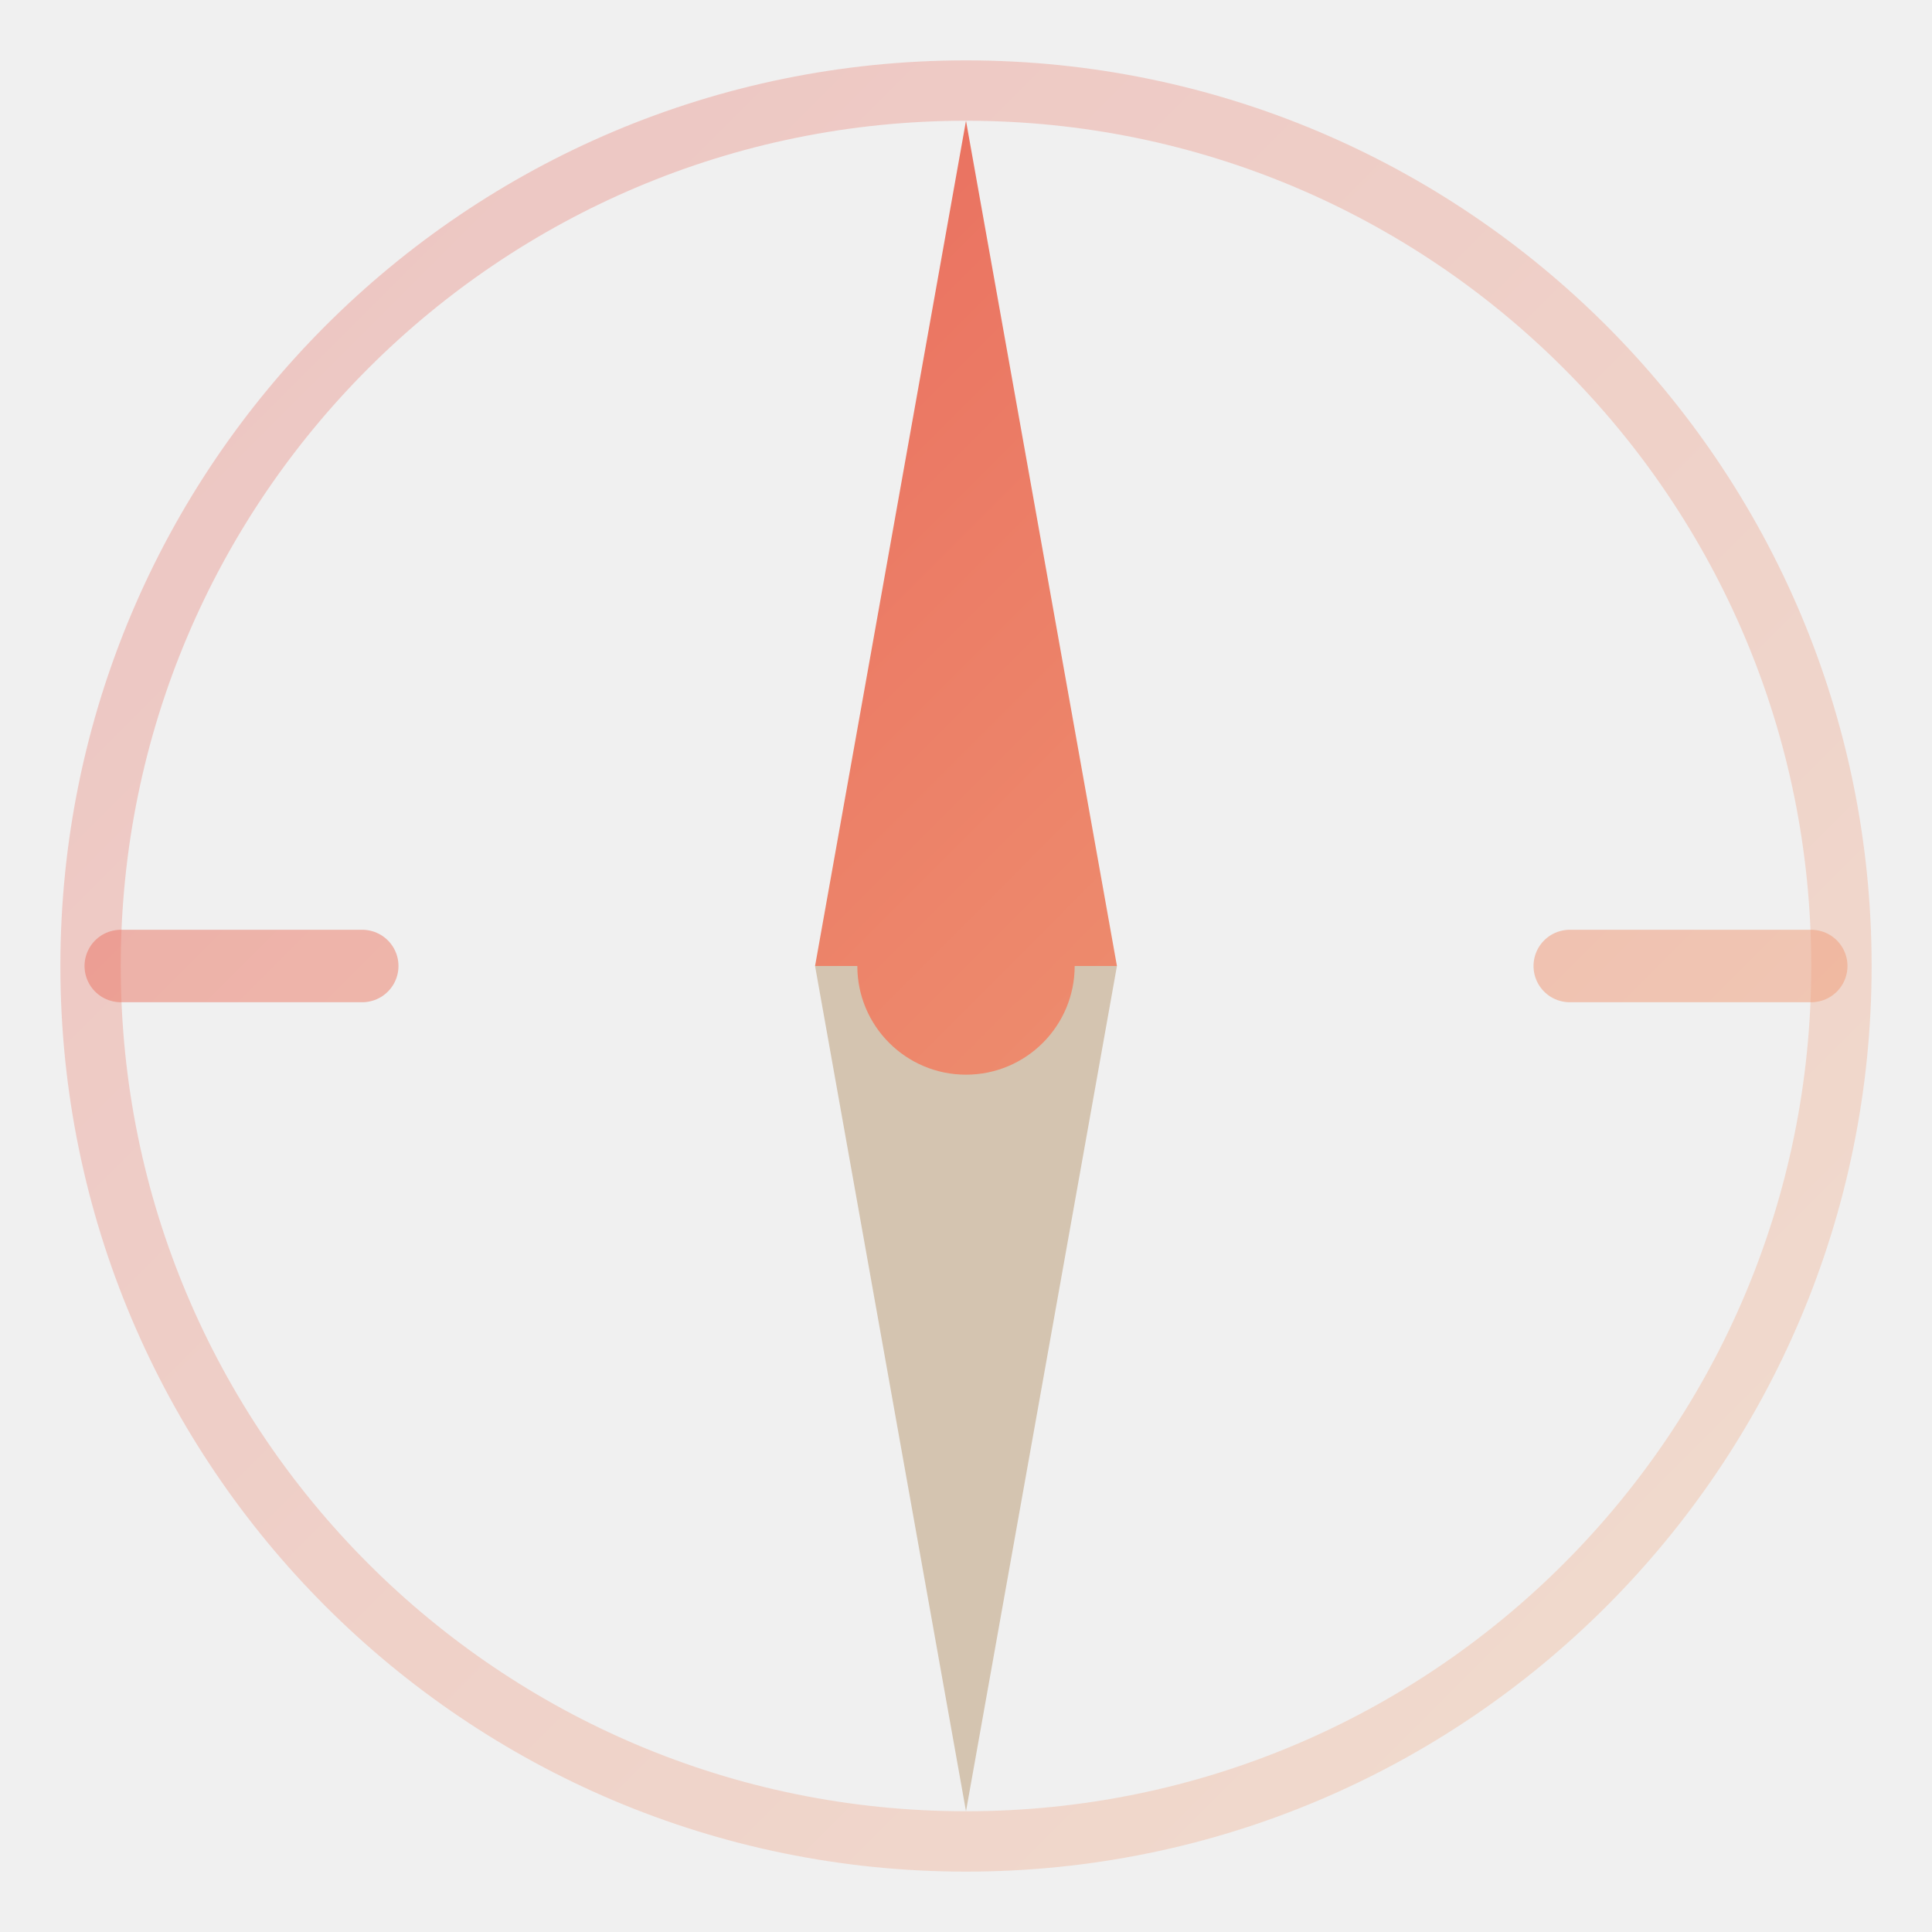
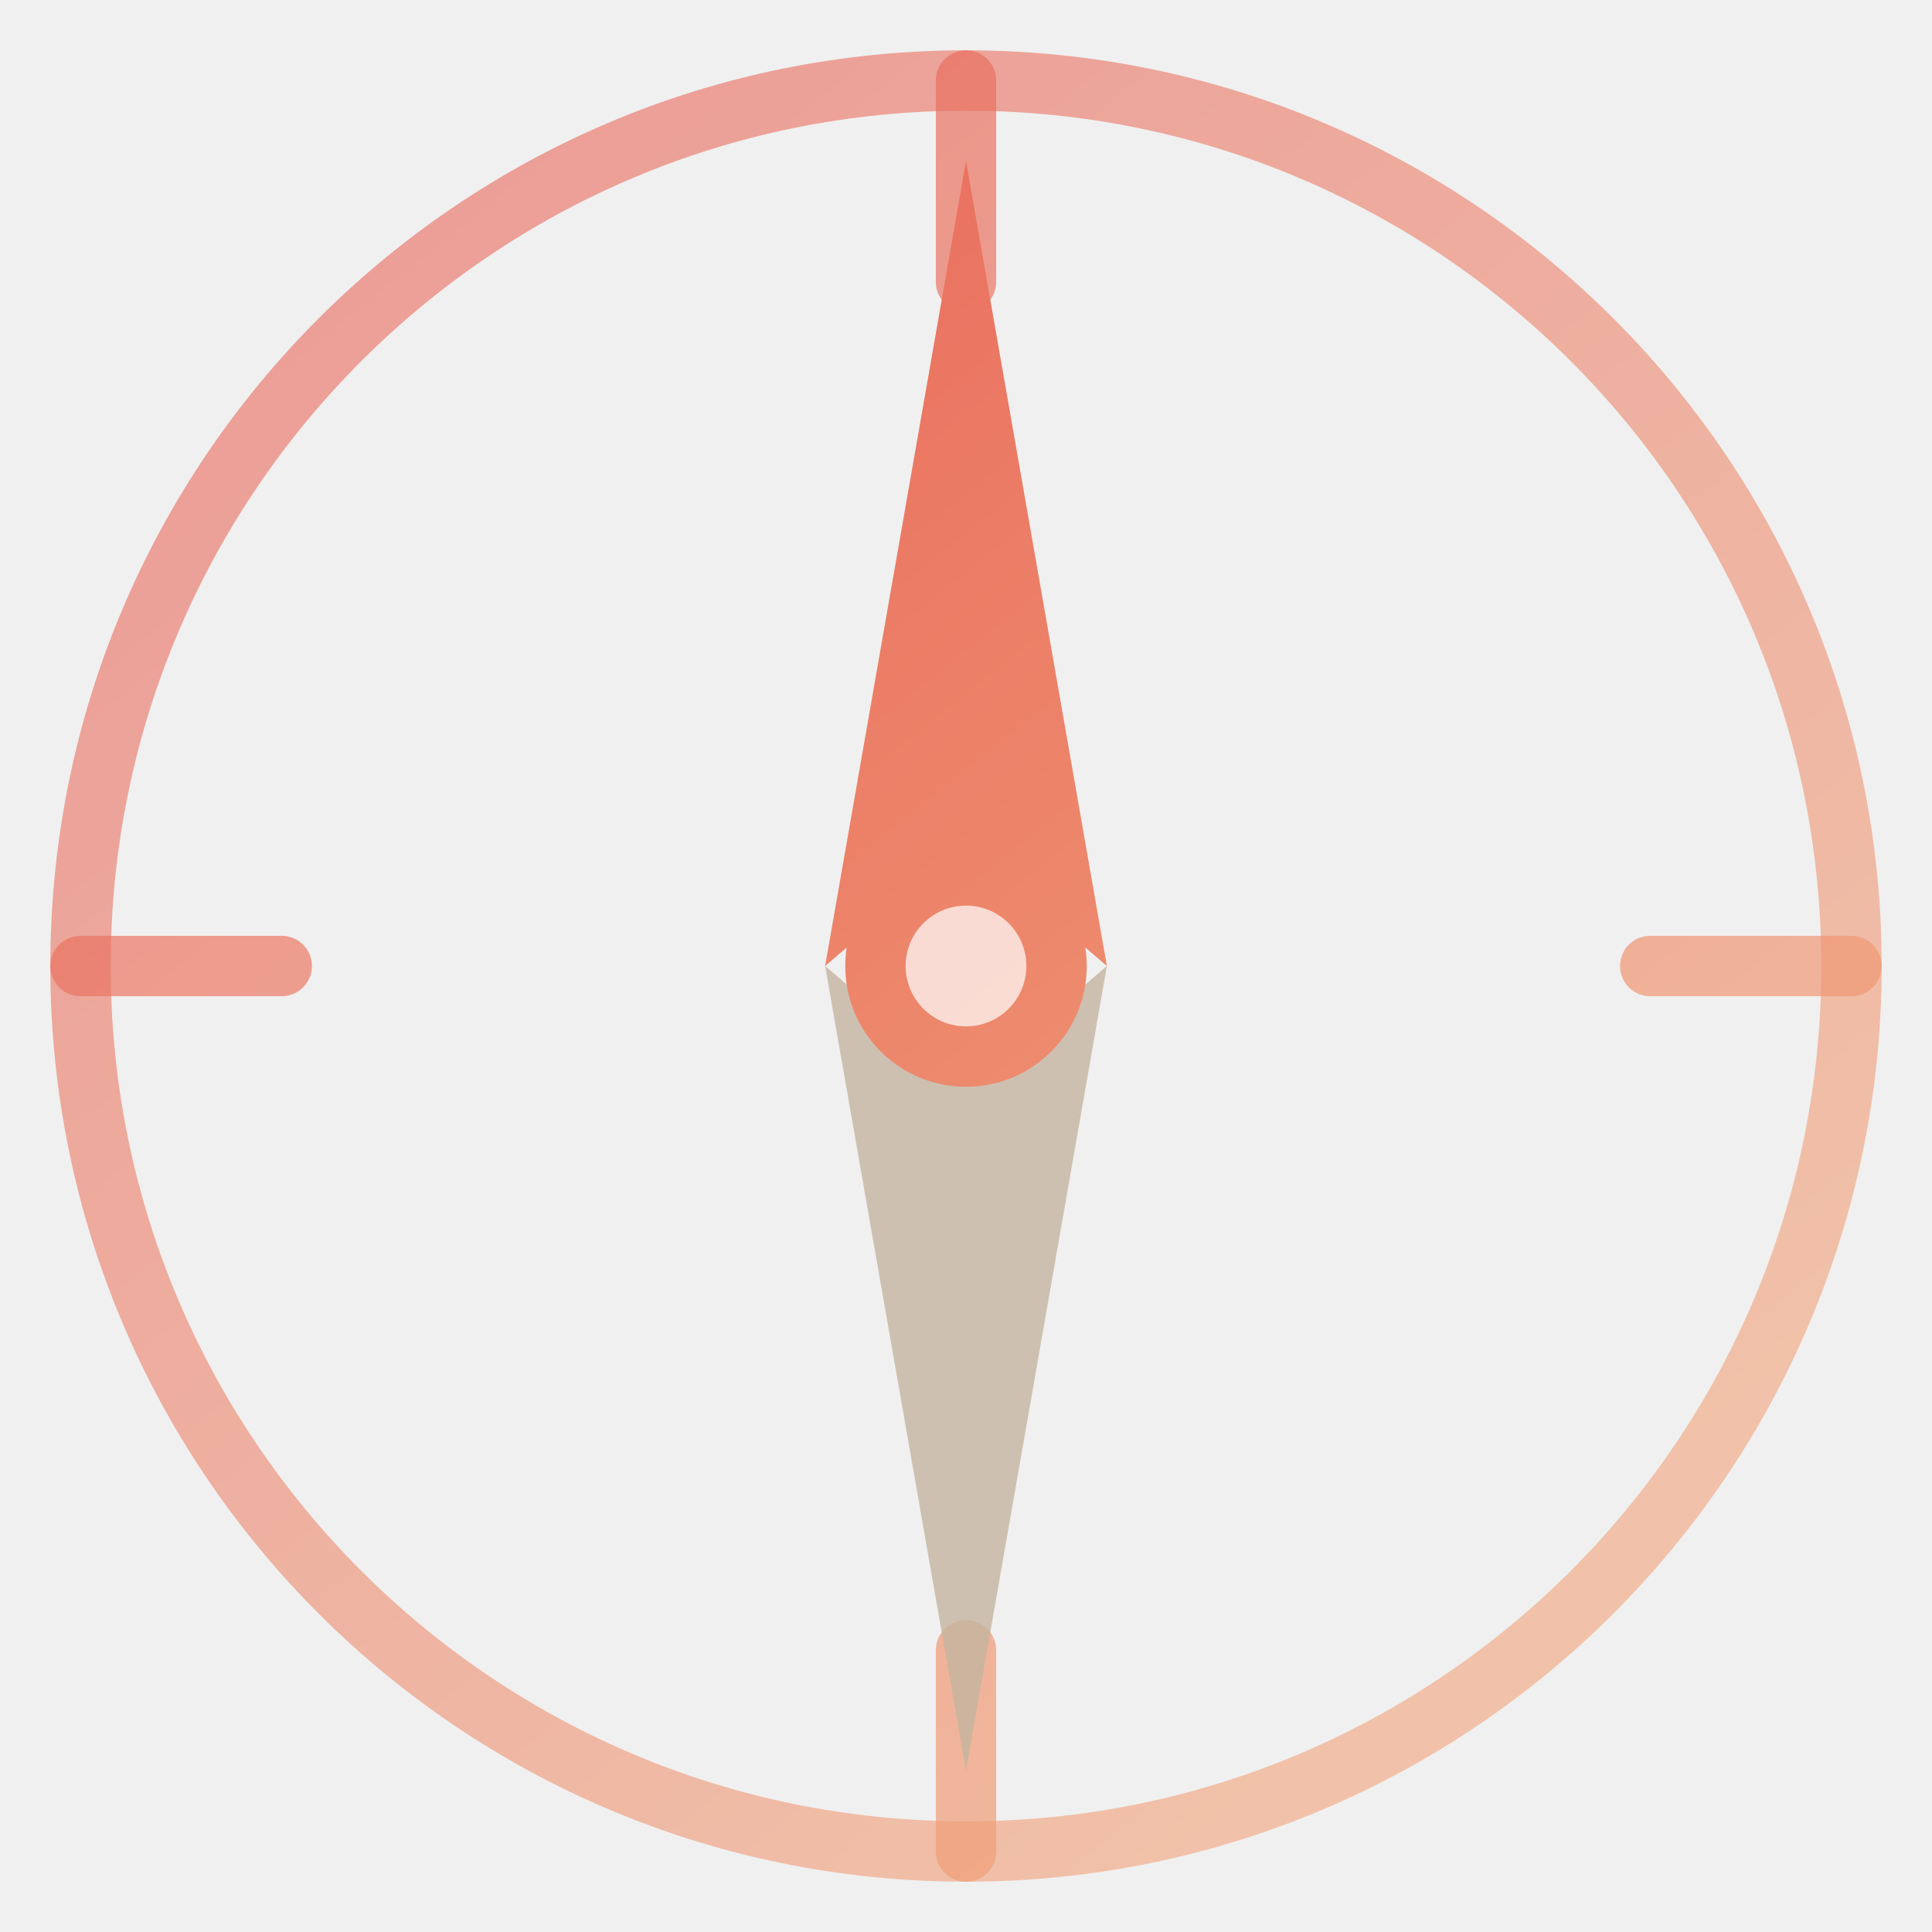
- <svg xmlns="http://www.w3.org/2000/svg" viewBox="0 0 32 32">
+ <svg xmlns="http://www.w3.org/2000/svg" viewBox="0 0 48 48">
  <defs>
-     <linearGradient id="fg" x1="4" y1="4" x2="28" y2="28" gradientUnits="userSpaceOnUse">
+     <linearGradient id="cg" x1="8" y1="4" x2="40" y2="44" gradientUnits="userSpaceOnUse">
      <stop offset="0%" stop-color="#E8655A" />
      <stop offset="100%" stop-color="#F2A87C" />
    </linearGradient>
  </defs>
-   <polygon points="16,2 13.5,16 18.5,16" fill="url(#fg)" />
-   <polygon points="16,30 13.5,16 18.5,16" fill="#D4C4B0" />
-   <circle cx="16" cy="16" r="1.8" fill="url(#fg)" />
-   <line x1="2" y1="16" x2="6" y2="16" stroke="url(#fg)" stroke-width="1.2" stroke-linecap="round" opacity="0.5" />
-   <line x1="26" y1="16" x2="30" y2="16" stroke="url(#fg)" stroke-width="1.2" stroke-linecap="round" opacity="0.5" />
-   <circle cx="16" cy="16" r="14.5" stroke="url(#fg)" stroke-width="1" fill="none" opacity="0.3" />
+   <circle cx="24" cy="24" r="22" stroke="url(#cg)" stroke-width="1.5" fill="none" opacity="0.6" />
+   <line x1="24" y1="2" x2="24" y2="7" stroke="url(#cg)" stroke-width="1.5" stroke-linecap="round" opacity="0.7" />
+   <line x1="24" y1="41" x2="24" y2="46" stroke="url(#cg)" stroke-width="1.5" stroke-linecap="round" opacity="0.7" />
+   <line x1="2" y1="24" x2="7" y2="24" stroke="url(#cg)" stroke-width="1.5" stroke-linecap="round" opacity="0.7" />
+   <line x1="41" y1="24" x2="46" y2="24" stroke="url(#cg)" stroke-width="1.5" stroke-linecap="round" opacity="0.7" />
+   <polygon points="24,4 20.5,24 24,21 27.5,24" fill="url(#cg)" />
+   <polygon points="24,44 20.5,24 24,27 27.5,24" fill="#C4B4A0" opacity="0.8" />
+   <circle cx="24" cy="24" r="3" fill="url(#cg)" />
+   <circle cx="24" cy="24" r="1.5" fill="white" opacity="0.7" />
</svg>
